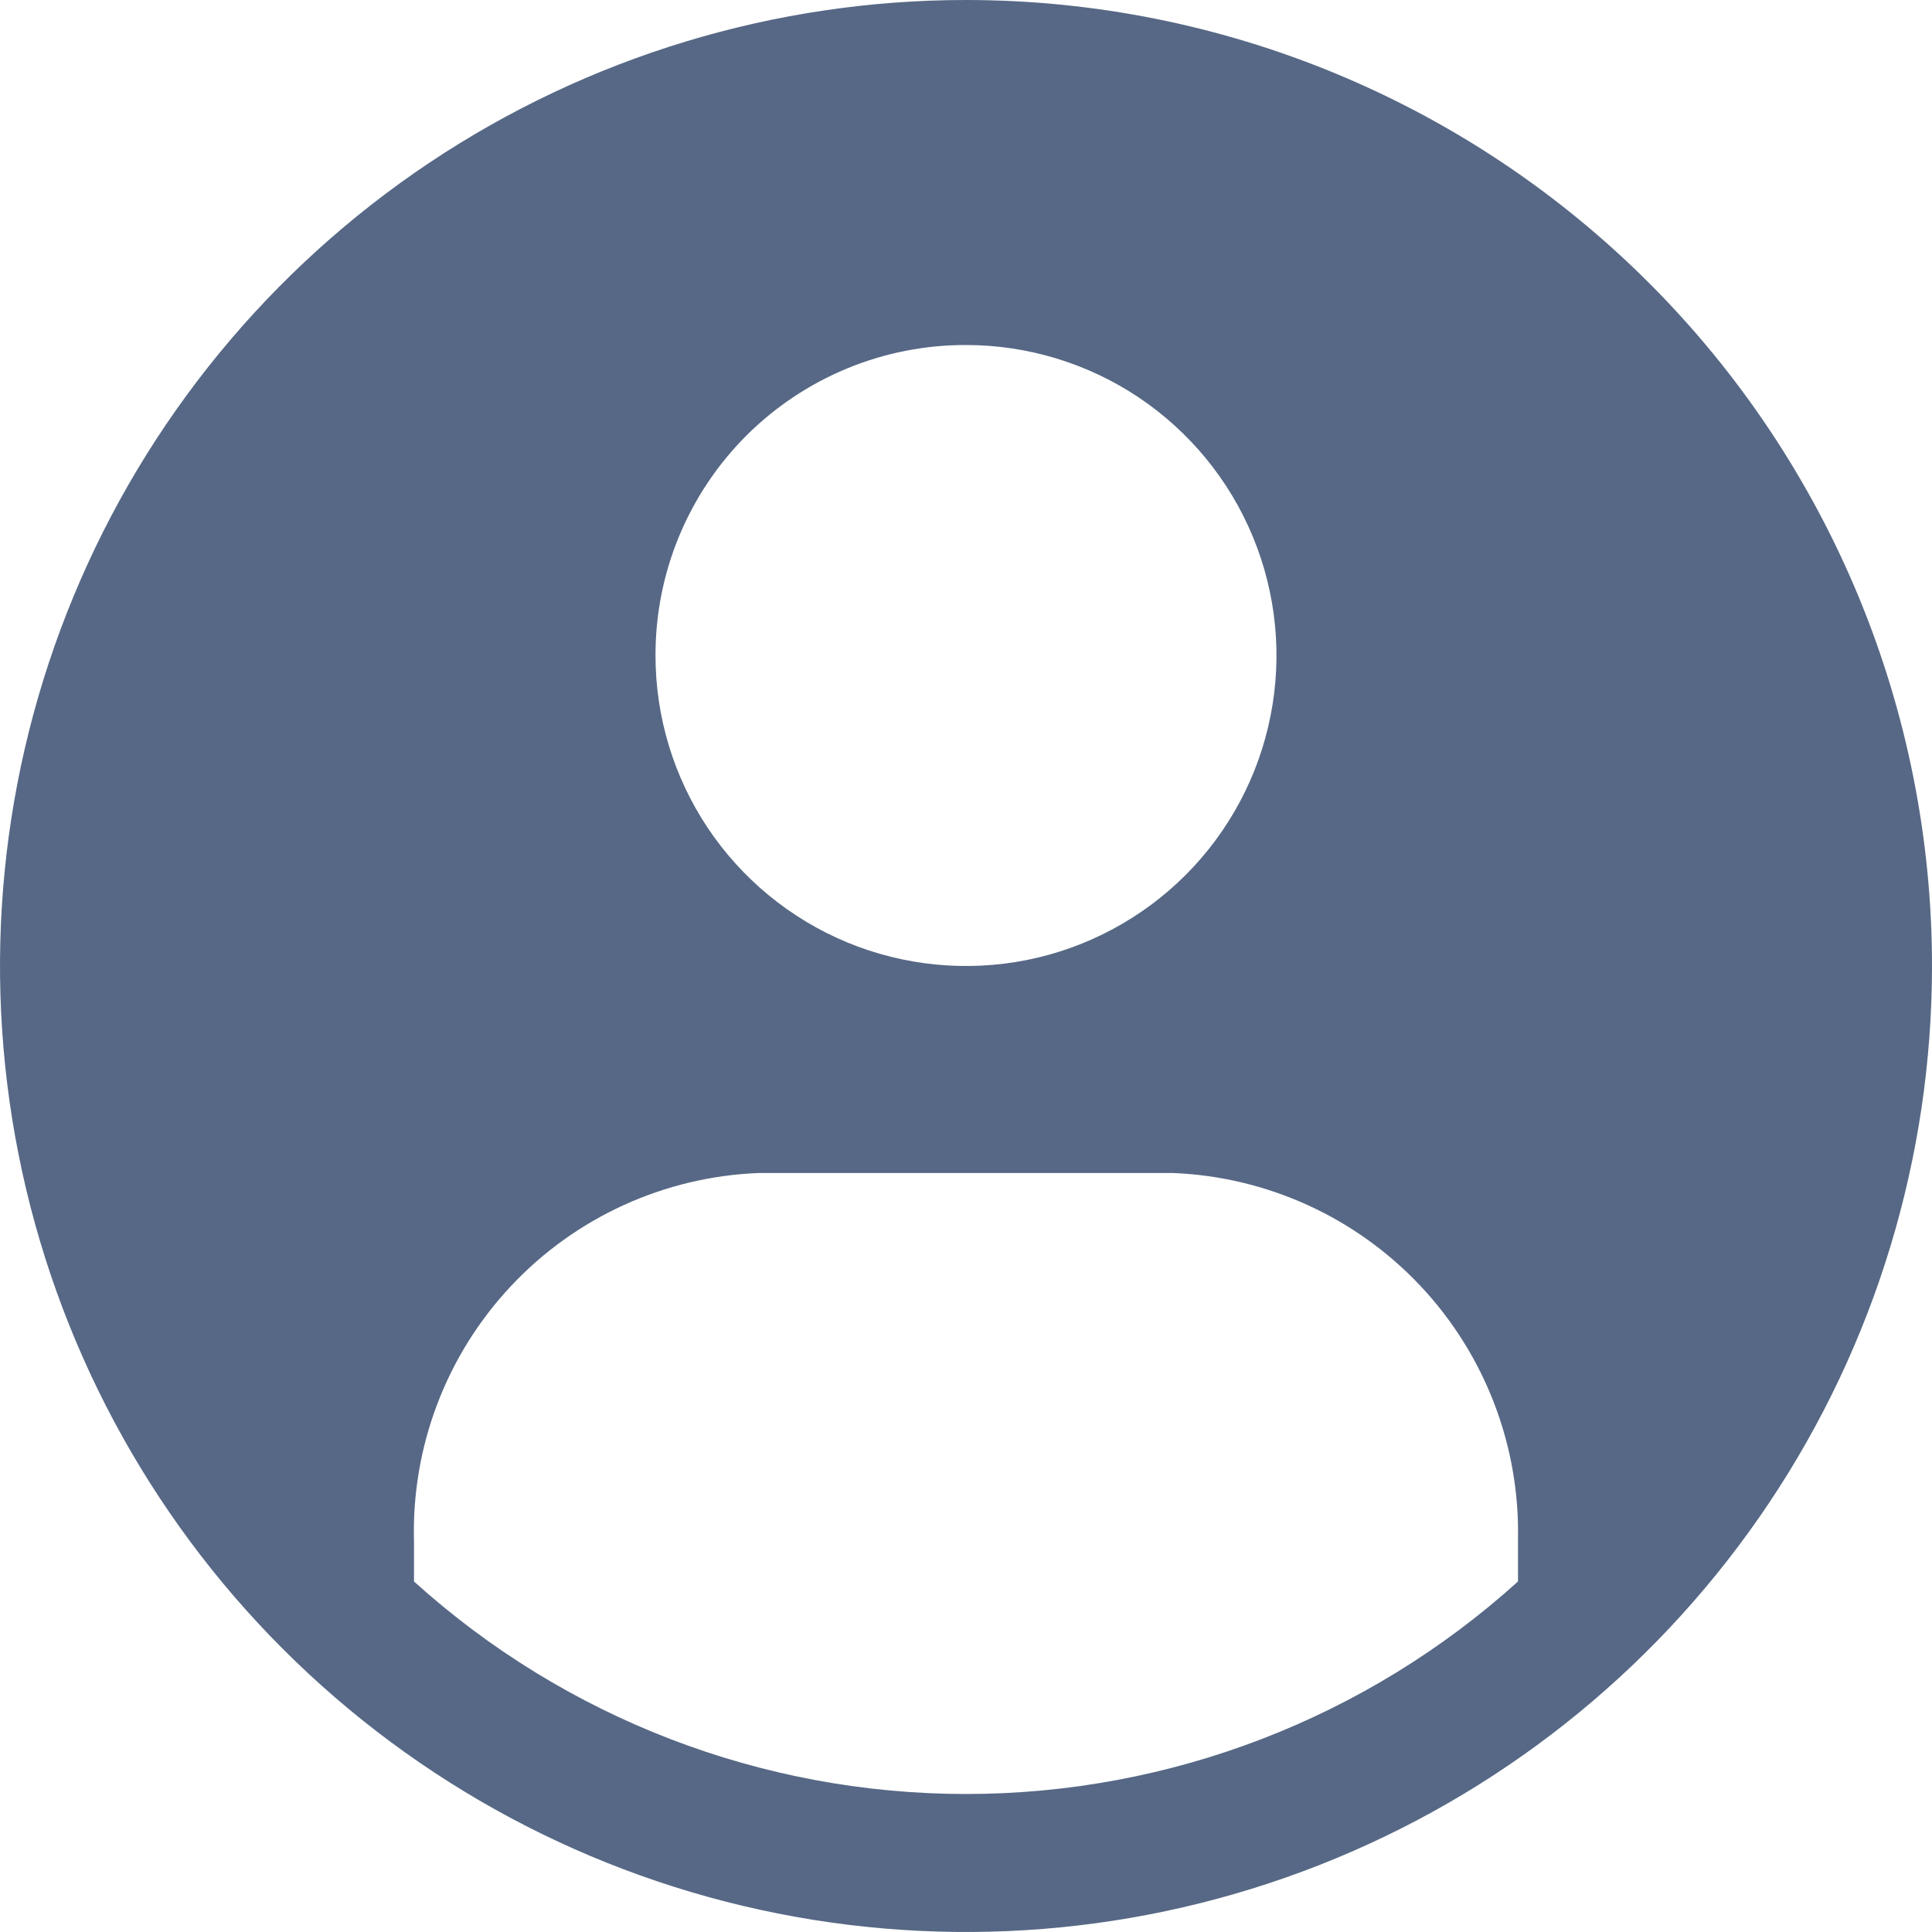
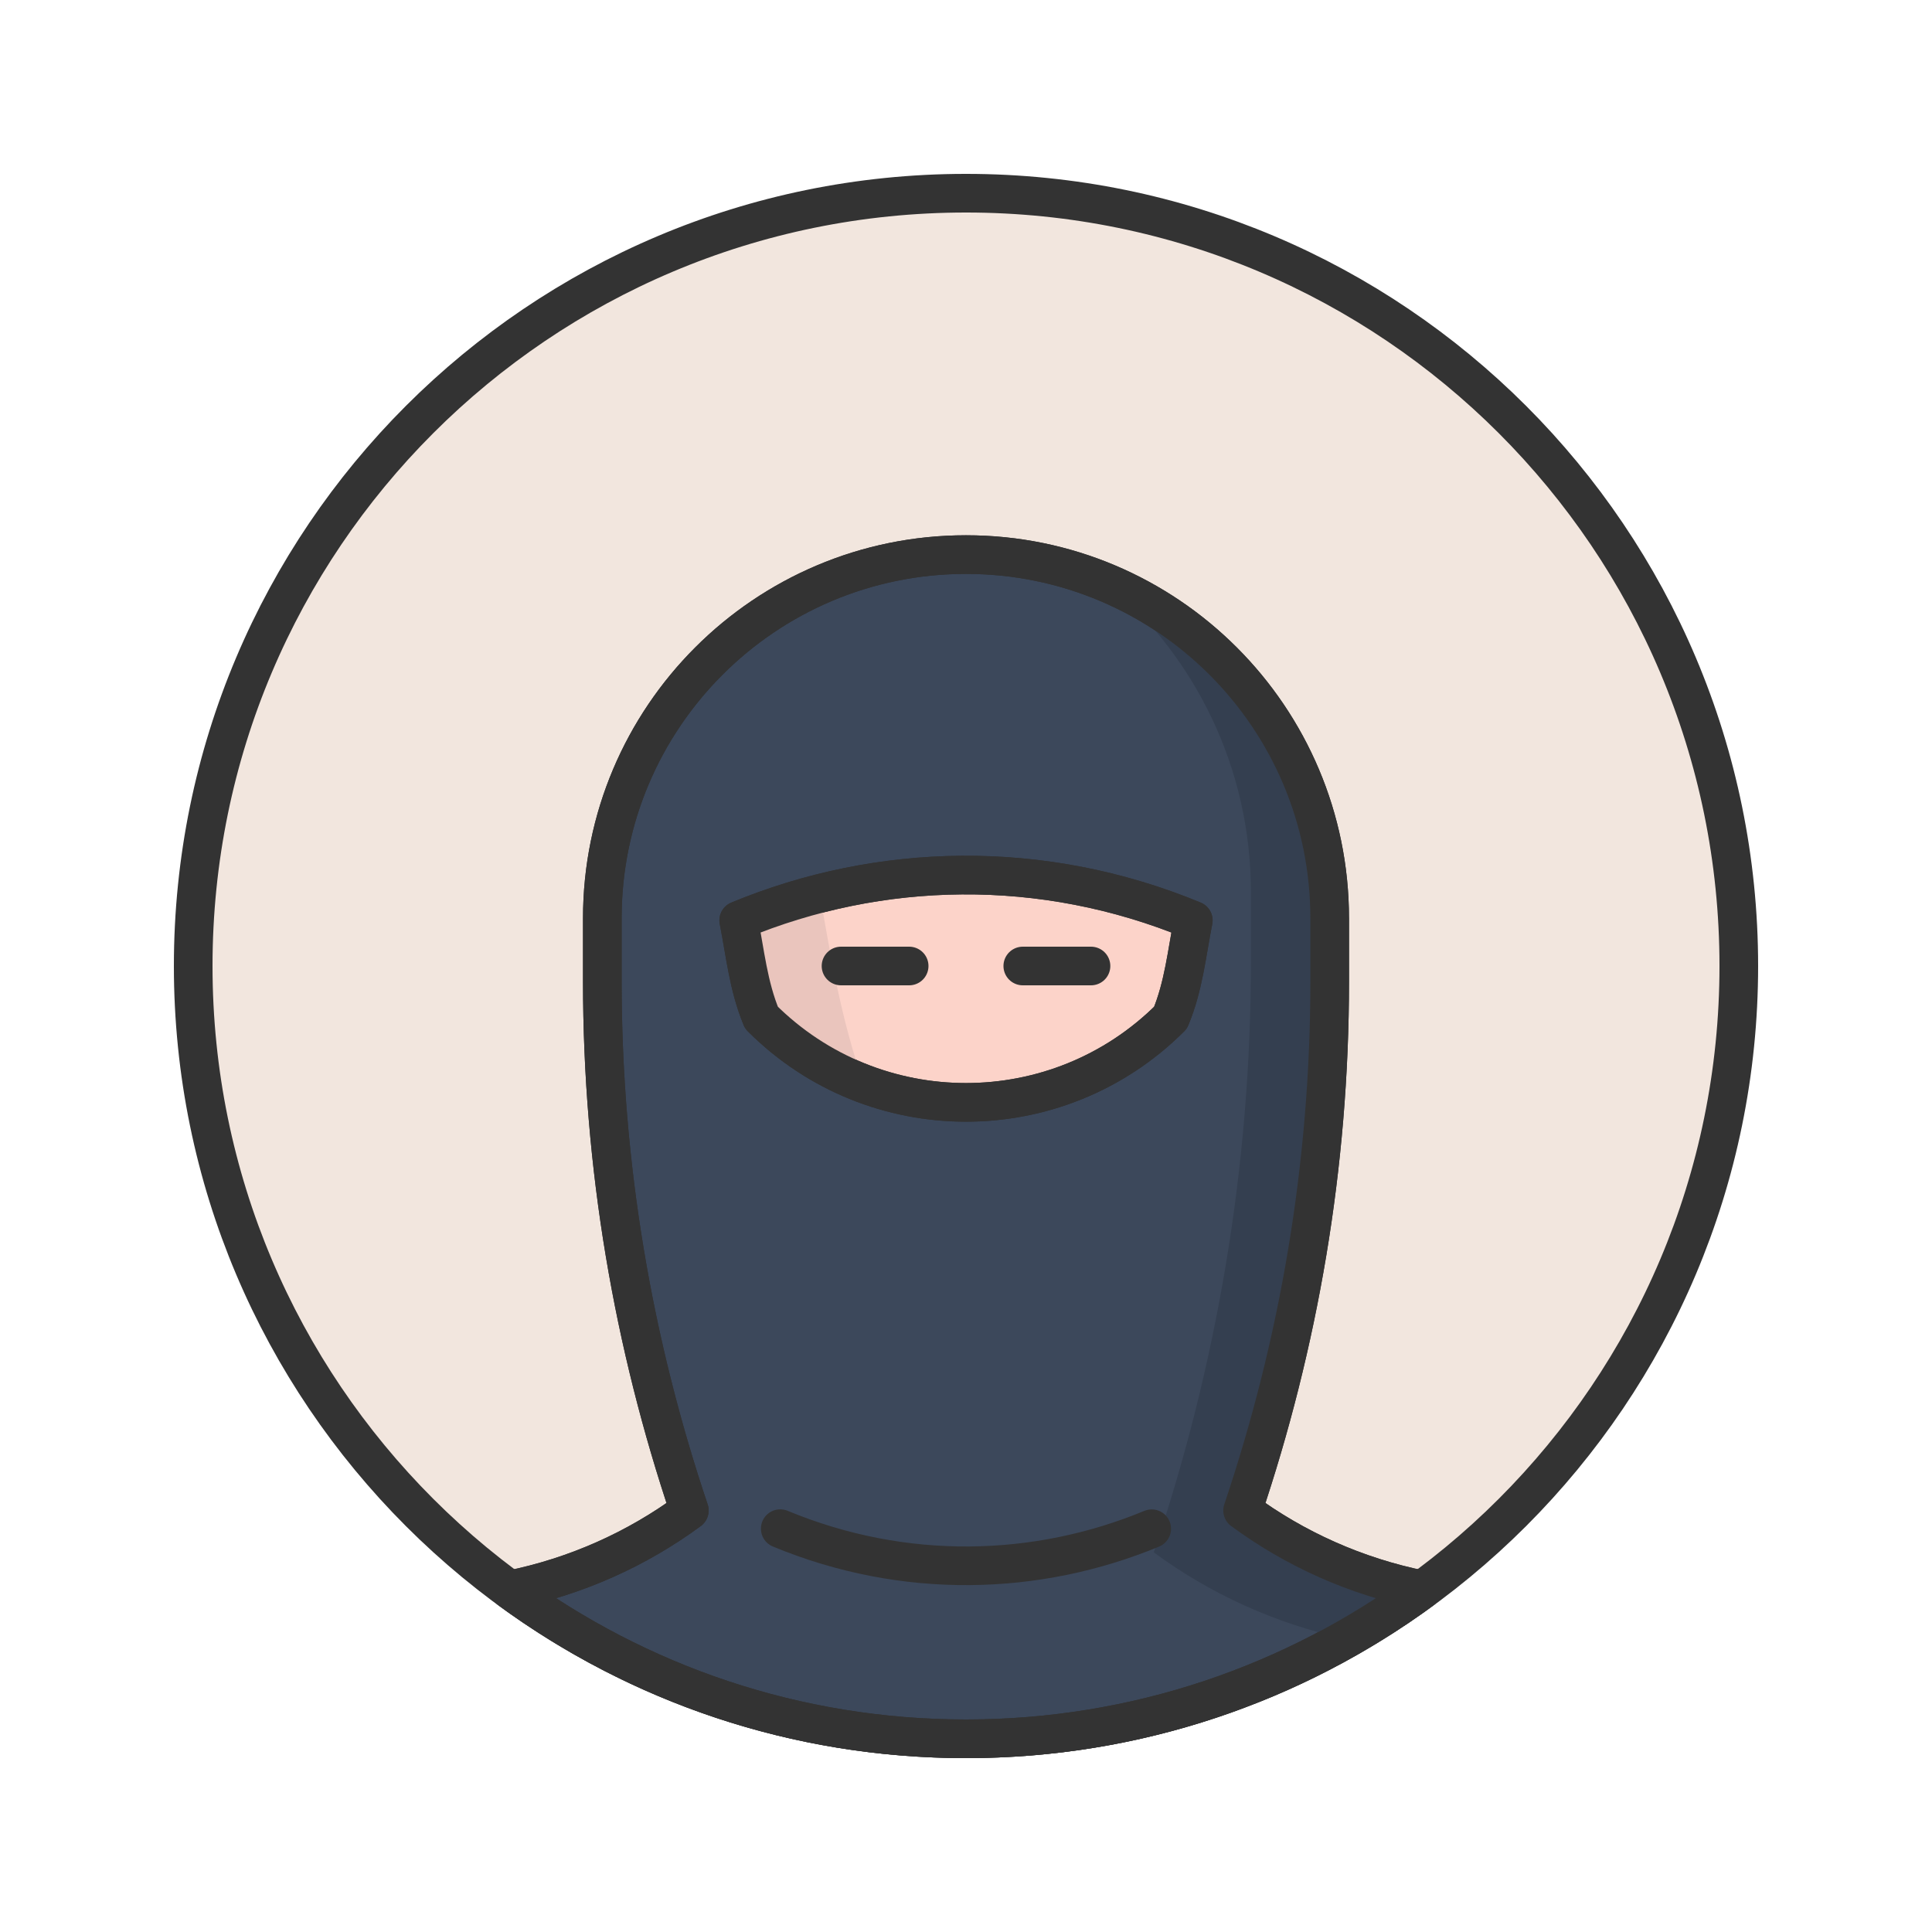
- <svg xmlns="http://www.w3.org/2000/svg" width="28" height="28" viewBox="0 0 28 28" fill="none">
-   <path d="M14 0C11.231 0 8.524 0.821 6.222 2.359C3.92 3.898 2.125 6.084 1.066 8.642C0.006 11.201 -0.271 14.015 0.269 16.731C0.809 19.447 2.143 21.942 4.101 23.899C6.058 25.857 8.553 27.191 11.269 27.731C13.985 28.271 16.799 27.994 19.358 26.934C21.916 25.875 24.102 24.08 25.641 21.778C27.179 19.476 28 16.769 28 14C28 10.287 26.525 6.726 23.899 4.101C21.274 1.475 17.713 0 14 0ZM14 5C14.89 5 15.76 5.264 16.5 5.758C17.24 6.253 17.817 6.956 18.157 7.778C18.498 8.6 18.587 9.505 18.413 10.378C18.24 11.251 17.811 12.053 17.182 12.682C16.553 13.311 15.751 13.74 14.878 13.914C14.005 14.087 13.1 13.998 12.278 13.658C11.456 13.317 10.753 12.74 10.258 12C9.764 11.26 9.5 10.39 9.5 9.5C9.499 8.909 9.614 8.323 9.84 7.776C10.066 7.23 10.397 6.733 10.815 6.315C11.233 5.897 11.73 5.566 12.276 5.34C12.823 5.114 13.409 4.999 14 5ZM22 22.92C19.807 24.902 16.956 26 14 26C11.044 26 8.193 24.902 6 22.92V22.34C5.962 20.971 6.466 19.642 7.402 18.642C8.338 17.642 9.631 17.052 11 17H17C18.363 17.055 19.649 17.641 20.584 18.634C21.519 19.627 22.027 20.947 22 22.31V22.92Z" fill="#566885" />
+ <svg xmlns="http://www.w3.org/2000/svg" version="1.0" id="Layer_1" x="0px" y="0px" width="100px" height="100px" viewBox="0 0 100 100" enable-background="new 0 0 100 100" xml:space="preserve">
+   <circle fill="#F2E6DE" stroke="#333333" stroke-width="2" stroke-linecap="round" stroke-linejoin="round" stroke-miterlimit="10" cx="50" cy="50" r="40" />
+   <path fill="#3C485B" stroke="#333333" stroke-width="2" stroke-linecap="round" stroke-linejoin="round" stroke-miterlimit="10" d="  M68.824,47.531c0-10.397-8.428-18.826-18.825-18.826c-10.395,0-18.823,8.429-18.823,18.826v3.256c0,9.584,1.606,18.787,4.504,27.396  c-2.71,1.996-5.863,3.416-9.281,4.107C33.016,87.134,41.17,90,49.999,90c8.828,0,16.983-2.866,23.601-7.71  c-3.421-0.691-6.572-2.111-9.283-4.107c2.899-8.609,4.508-17.812,4.508-27.397V47.531z" />
+   <path fill="#343F50" d="M64.746,46.169v3.629c0,10.69-1.794,20.951-5.027,30.552c2.912,2.144,6.284,3.685,9.938,4.484  c1.367-0.773,2.684-1.623,3.943-2.545c-3.421-0.691-6.572-2.111-9.283-4.107c2.899-8.609,4.508-17.812,4.508-27.397v-3.254  c0-7.775-4.714-14.448-11.44-17.319C61.888,34.062,64.746,39.78,64.746,46.169z" />
+   <path fill="#FCD3C9" stroke="#333333" stroke-width="2" stroke-linecap="round" stroke-linejoin="round" stroke-miterlimit="10" d="  M38.236,47.641c0.337,1.693,0.493,3.379,1.177,5.033c5.846,5.846,15.327,5.846,21.175,0c0.685-1.654,0.84-3.34,1.177-5.033  C53.918,44.394,45.502,44.63,38.236,47.641z" />
+   <path fill="#EAC5BD" d="M44.696,56.078c-1.137-3.246-1.697-6.531-2.267-9.833c-1.432,0.365-2.832,0.831-4.194,1.395  c0.337,1.693,0.493,3.379,1.177,5.033C40.962,54.224,42.772,55.35,44.696,56.078z" />
+   <path fill="none" stroke="#333333" stroke-width="2" stroke-linecap="round" stroke-linejoin="round" stroke-miterlimit="10" d="  M40.385,79.123c6.411,2.659,13.287,2.465,19.227,0.004C53.672,81.588,46.796,81.782,40.385,79.123z" />
+   <path fill="none" stroke="#333333" stroke-width="2" stroke-linecap="round" stroke-linejoin="round" stroke-miterlimit="10" d="  M52.939,50h3.531H52.939z" />
+   <path fill="none" stroke="#333333" stroke-width="2" stroke-linecap="round" stroke-linejoin="round" stroke-miterlimit="10" d="  M43.531,50h3.527H43.531z" />
+   <path fill="none" stroke="#333333" stroke-width="2" stroke-linecap="round" stroke-linejoin="round" stroke-miterlimit="10" d="  M38.236,47.641c0.337,1.693,0.493,3.379,1.177,5.033c5.846,5.846,15.327,5.846,21.175,0c0.685-1.654,0.84-3.34,1.177-5.033  C53.918,44.394,45.502,44.63,38.236,47.641z" />
+   <path fill="none" stroke="#333333" stroke-width="2" stroke-linecap="round" stroke-linejoin="round" stroke-miterlimit="10" d="  M68.824,47.531c0-10.397-8.428-18.826-18.825-18.826c-10.395,0-18.823,8.429-18.823,18.826v3.256c0,9.584,1.606,18.787,4.504,27.396  c-2.71,1.996-5.863,3.416-9.281,4.107C33.016,87.134,41.17,90,49.999,90c8.828,0,16.983-2.866,23.601-7.71  c-3.421-0.691-6.572-2.111-9.283-4.107c2.899-8.609,4.508-17.812,4.508-27.397V47.531z" />
</svg>
